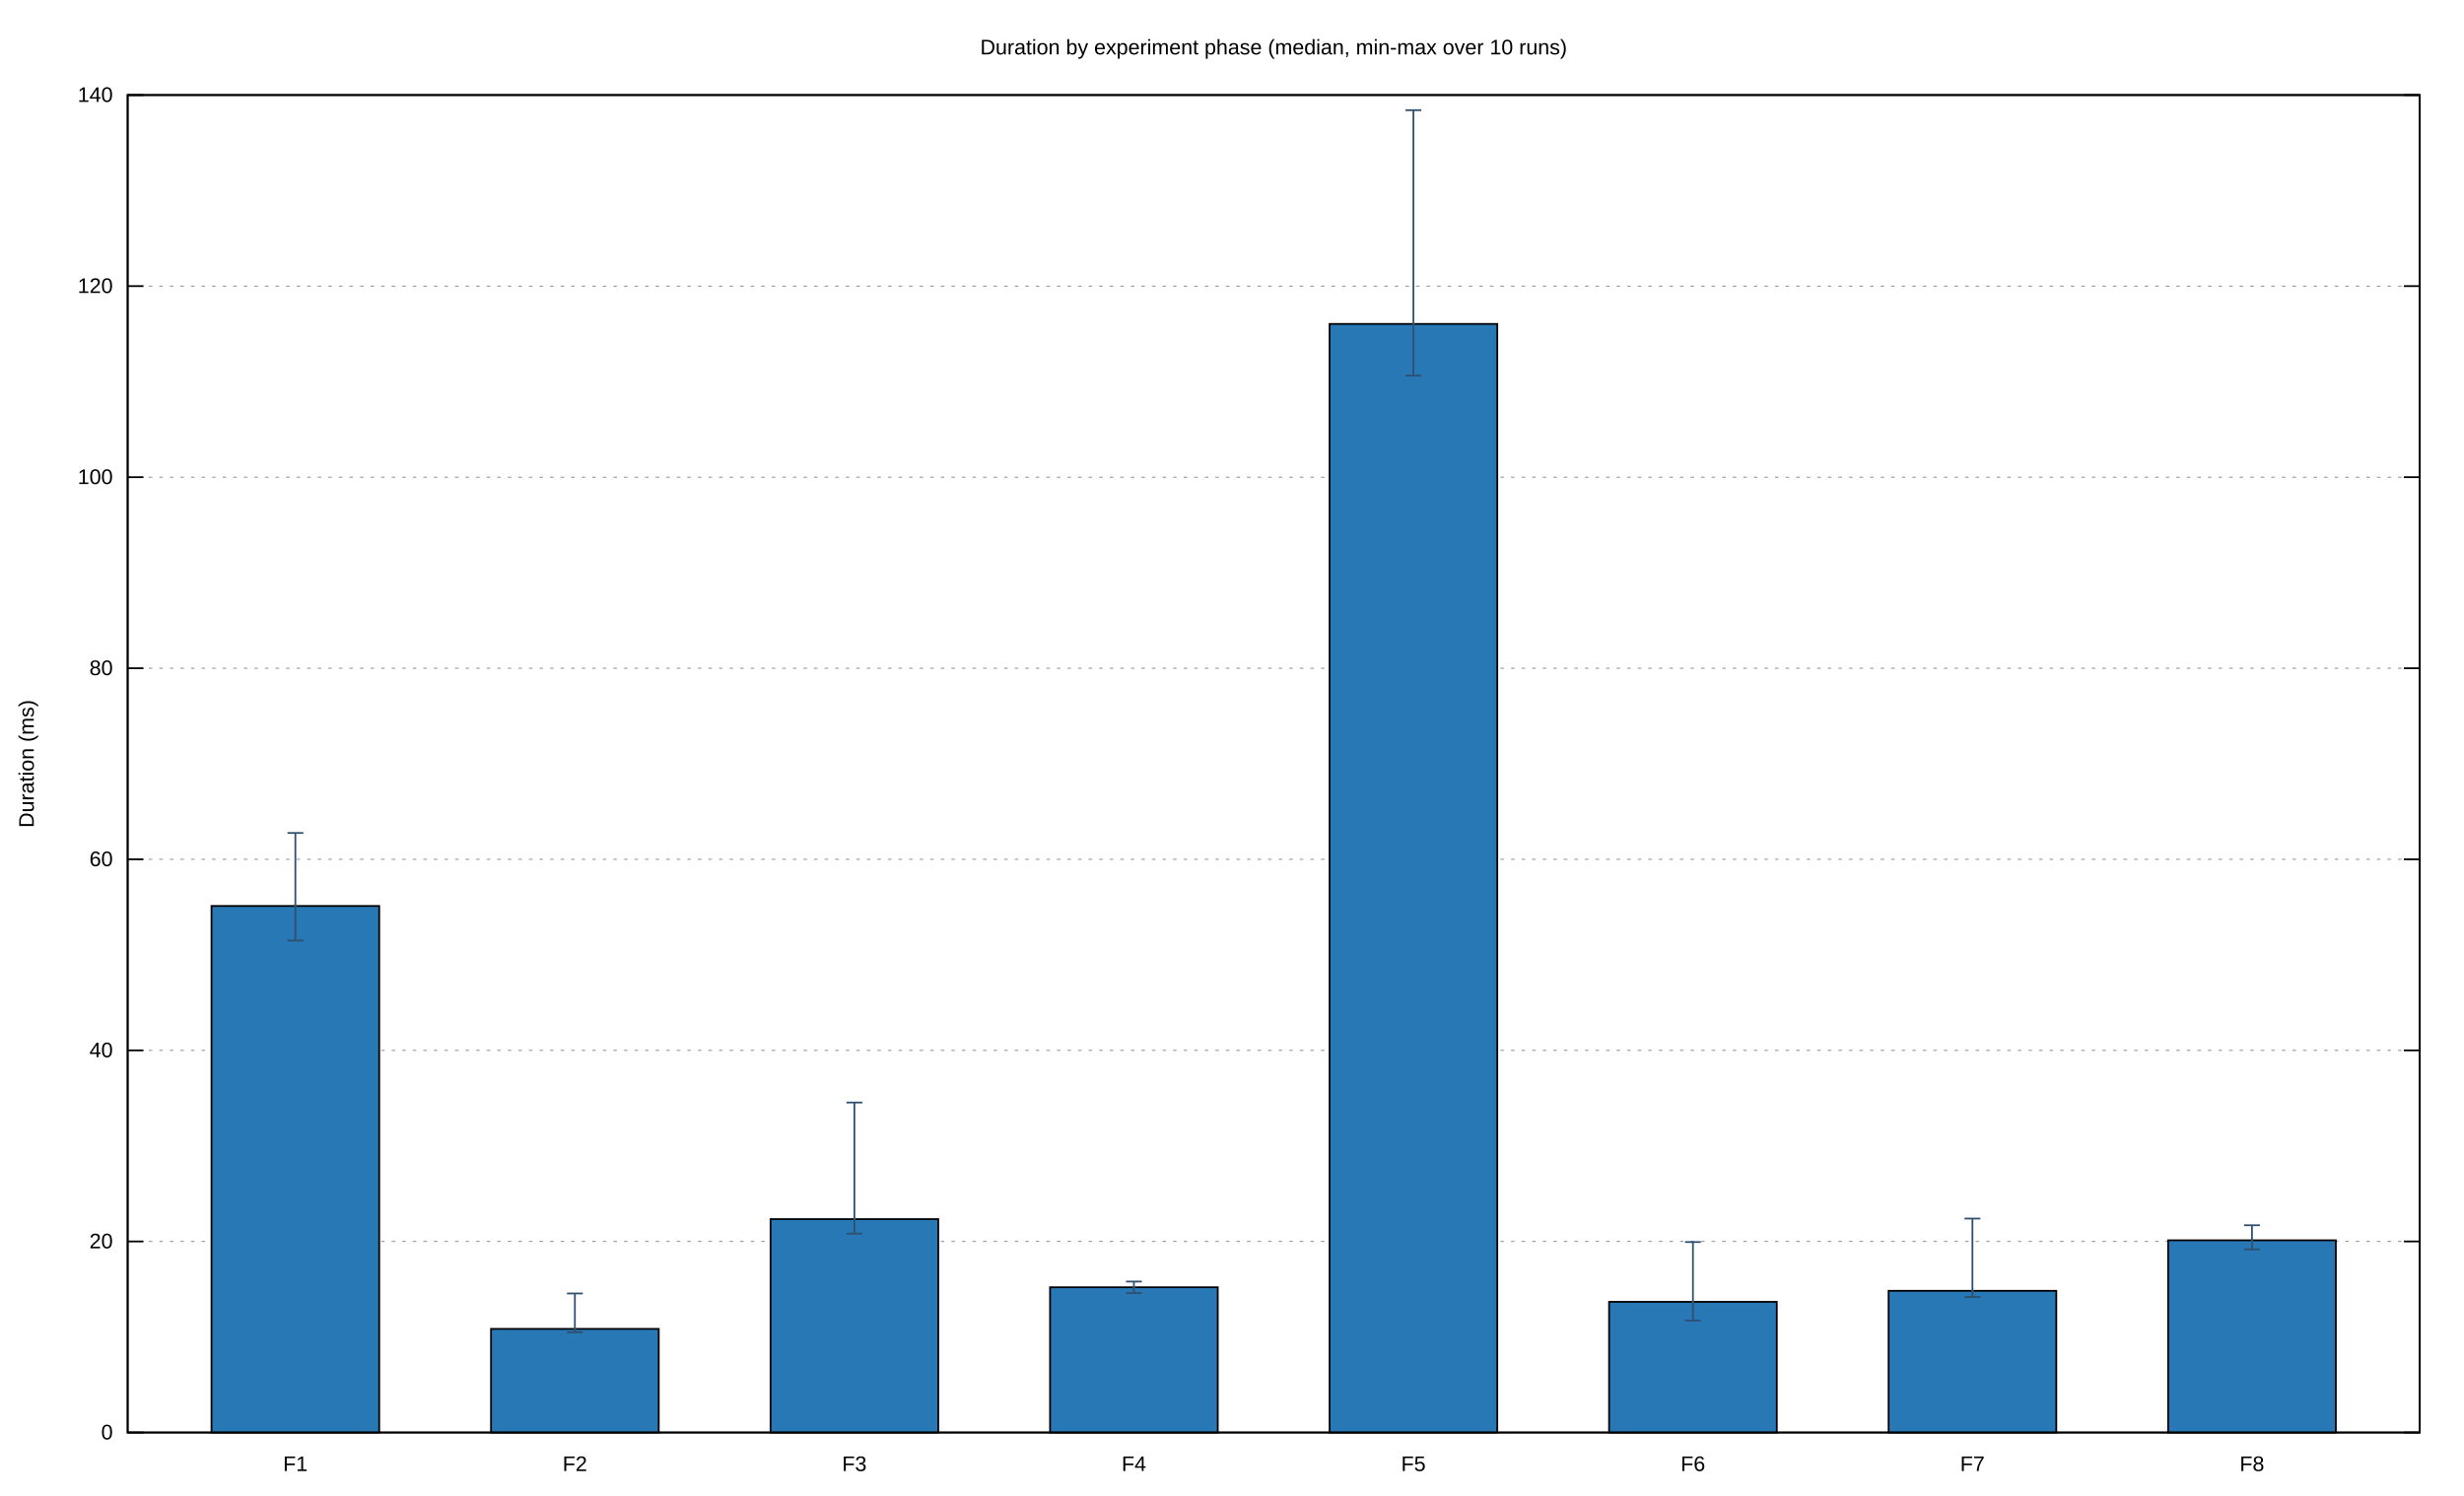
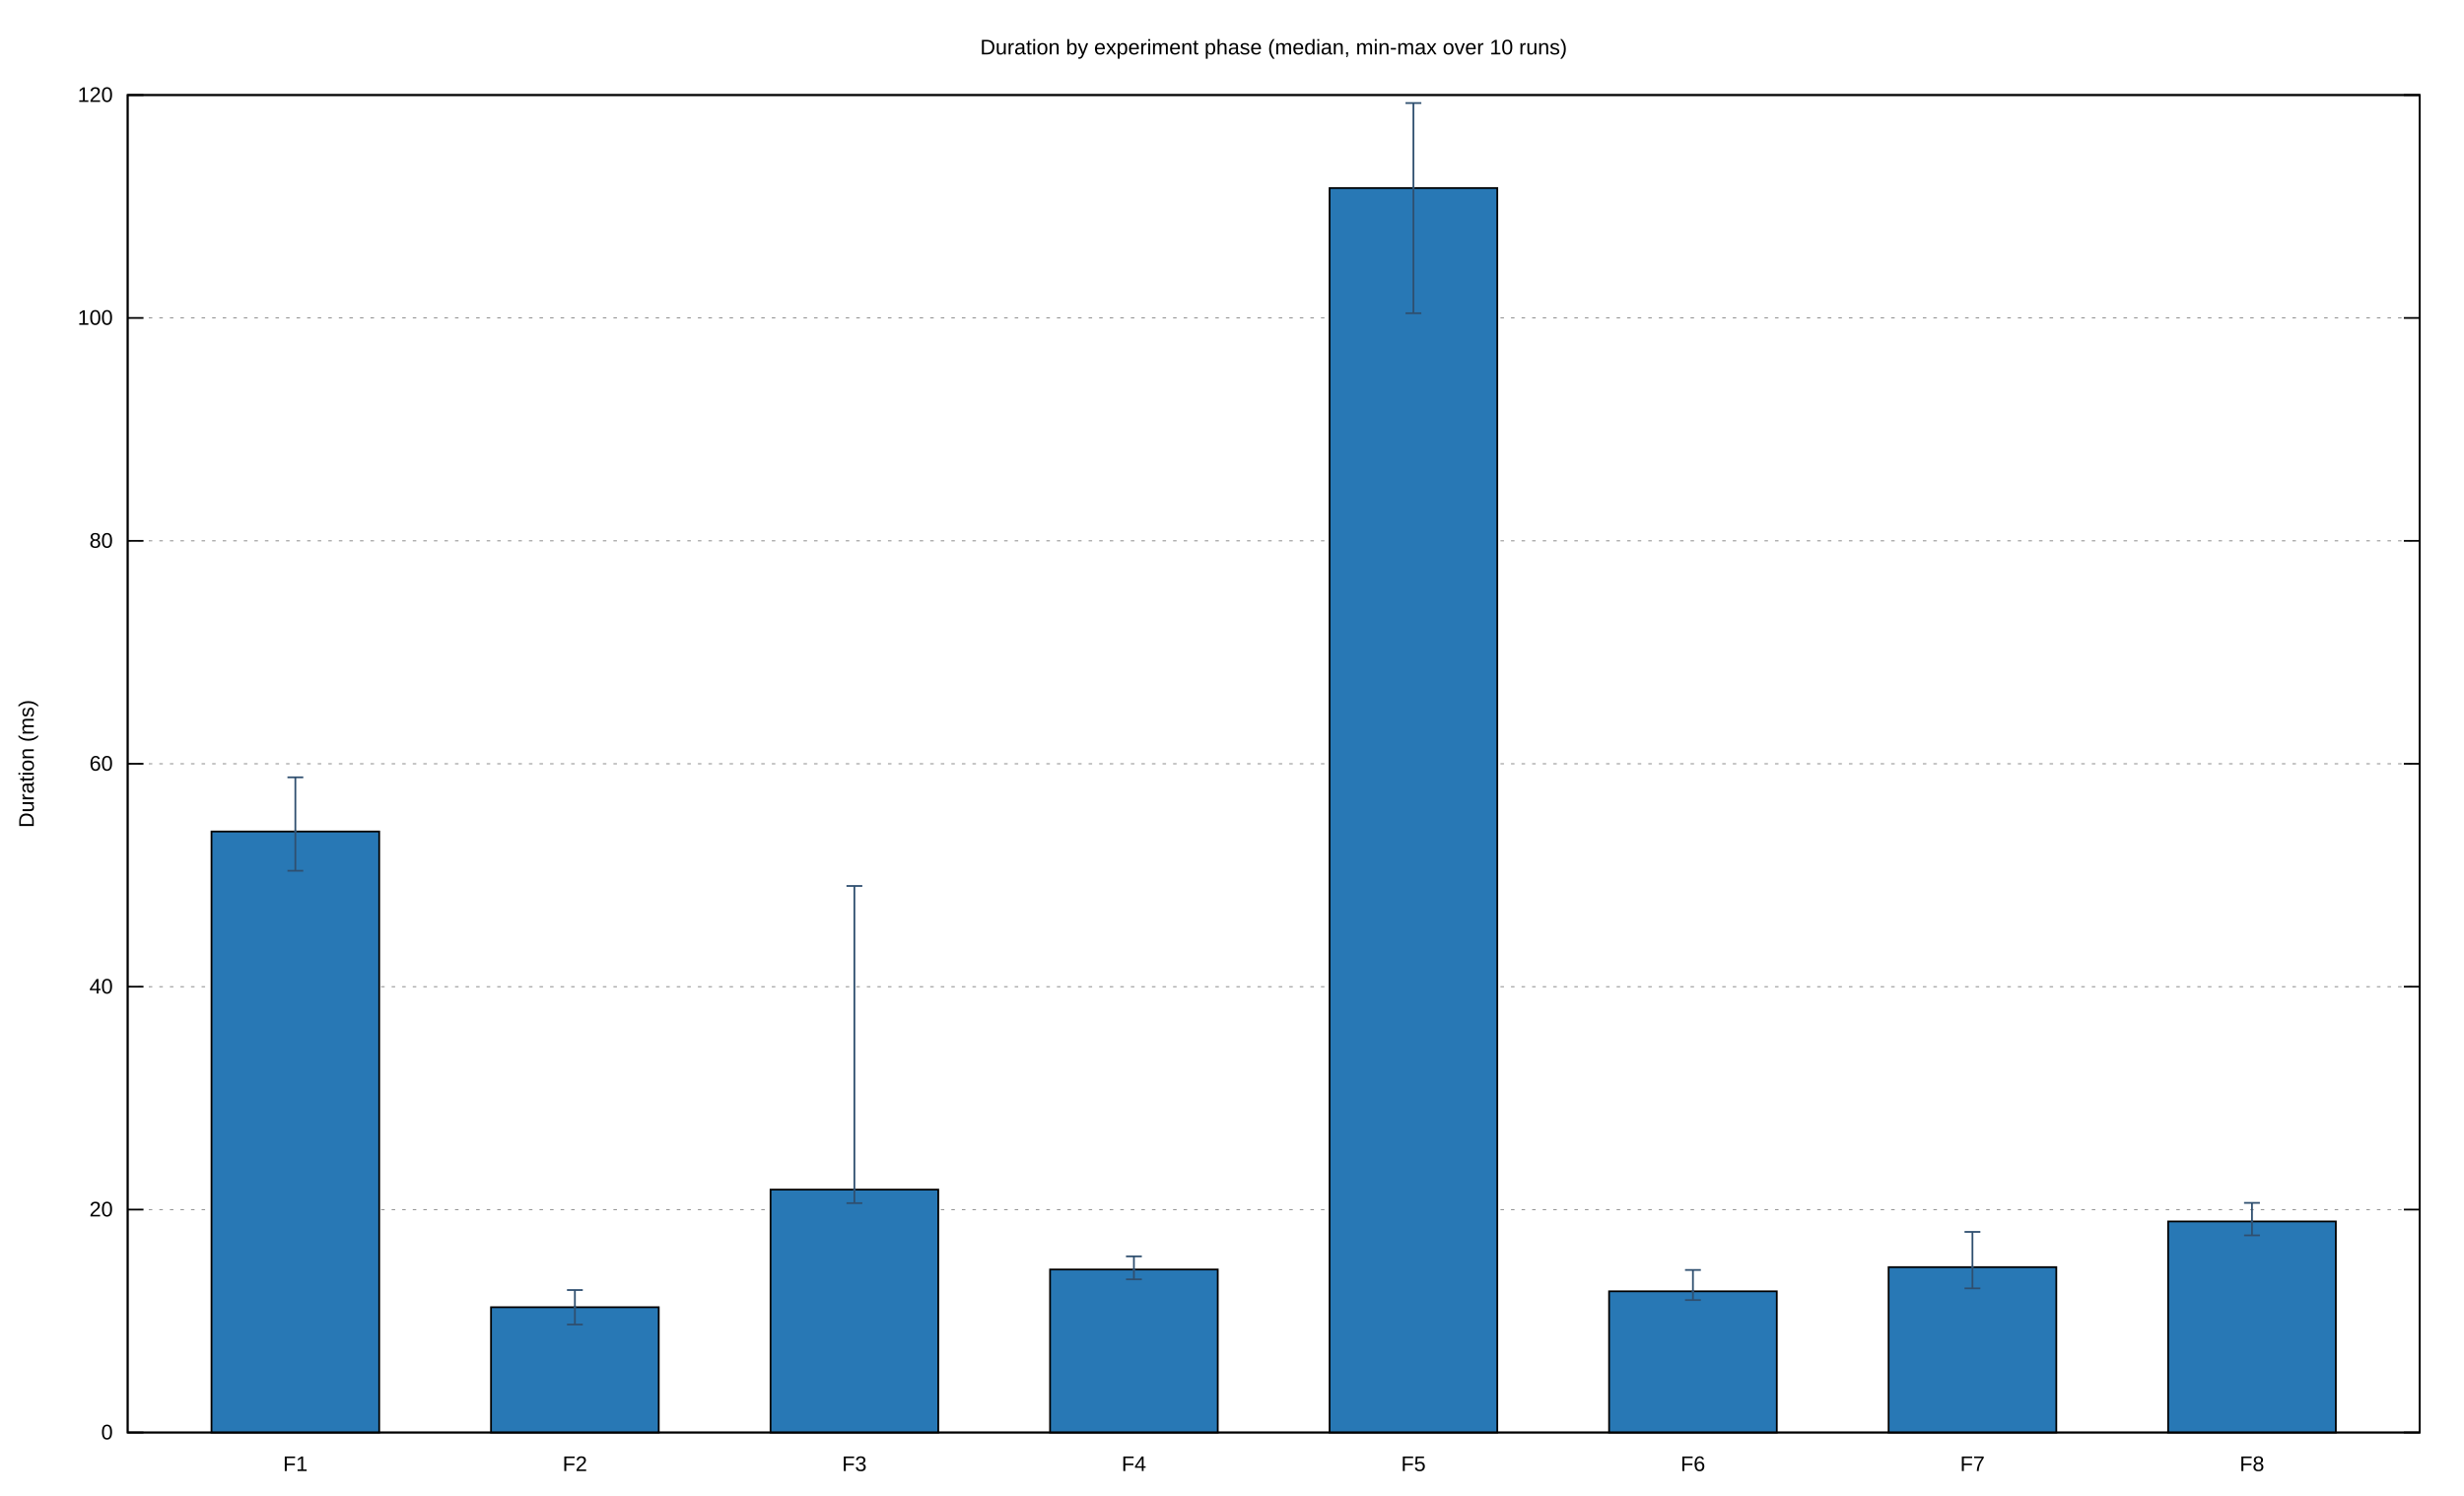
<svg xmlns="http://www.w3.org/2000/svg" xmlns:xlink="http://www.w3.org/1999/xlink" width="1400" height="850" viewBox="0 0 1400 850">
  <g id="gnuplot_canvas">
    <rect x="0" y="0" width="1400" height="850" fill="none" />
    <defs>
      <circle id="gpDot" r="0.5" stroke-width="0.5" stroke="currentColor" />
      <path id="gpPt0" stroke-width="0.222" stroke="currentColor" d="M-1,0 h2 M0,-1 v2" />
      <path id="gpPt1" stroke-width="0.222" stroke="currentColor" d="M-1,-1 L1,1 M1,-1 L-1,1" />
      <path id="gpPt2" stroke-width="0.222" stroke="currentColor" d="M-1,0 L1,0 M0,-1 L0,1 M-1,-1 L1,1 M-1,1 L1,-1" />
      <rect id="gpPt3" stroke-width="0.222" stroke="currentColor" x="-1" y="-1" width="2" height="2" />
      <rect id="gpPt4" stroke-width="0.222" stroke="currentColor" fill="currentColor" x="-1" y="-1" width="2" height="2" />
      <circle id="gpPt5" stroke-width="0.222" stroke="currentColor" cx="0" cy="0" r="1" />
      <use xlink:href="#gpPt5" id="gpPt6" fill="currentColor" stroke="none" />
      <path id="gpPt7" stroke-width="0.222" stroke="currentColor" d="M0,-1.33 L-1.33,0.67 L1.33,0.67 z" />
      <use xlink:href="#gpPt7" id="gpPt8" fill="currentColor" stroke="none" />
      <use xlink:href="#gpPt7" id="gpPt9" stroke="currentColor" transform="rotate(180)" />
      <use xlink:href="#gpPt9" id="gpPt10" fill="currentColor" stroke="none" />
      <use xlink:href="#gpPt3" id="gpPt11" stroke="currentColor" transform="rotate(45)" />
      <use xlink:href="#gpPt11" id="gpPt12" fill="currentColor" stroke="none" />
      <path id="gpPt13" stroke-width="0.222" stroke="currentColor" d="M0,1.330 L1.265,0.411 L0.782,-1.067 L-0.782,-1.076 L-1.265,0.411 z" />
      <use xlink:href="#gpPt13" id="gpPt14" fill="currentColor" stroke="none" />
      <filter id="textbox" filterUnits="objectBoundingBox" x="0" y="0" height="1" width="1">
        <feFlood flood-color="white" flood-opacity="1" result="bgnd" />
        <feComposite in="SourceGraphic" in2="bgnd" operator="atop" />
      </filter>
      <filter id="greybox" filterUnits="objectBoundingBox" x="0" y="0" height="1" width="1">
        <feFlood flood-color="lightgrey" flood-opacity="1" result="grey" />
        <feComposite in="SourceGraphic" in2="grey" operator="atop" />
      </filter>
    </defs>
    <g fill="none" color="white" stroke="currentColor" stroke-width="1.00" stroke-linecap="butt" stroke-linejoin="miter">
</g>
    <g fill="none" color="black" stroke="currentColor" stroke-width="1.00" stroke-linecap="butt" stroke-linejoin="miter">
</g>
    <g fill="none" color="black" stroke="black" stroke-width="0.50" stroke-linecap="butt" stroke-linejoin="miter">
</g>
    <g fill="none" color="gray" stroke="currentColor" stroke-width="0.50" stroke-linecap="butt" stroke-linejoin="miter">
      <path stroke="gray" stroke-dasharray="2,4" class="gridline" d="M72.53,814.00 L1374.82,814.00  " />
    </g>
    <g fill="none" color="gray" stroke="gray" stroke-width="1.00" stroke-linecap="butt" stroke-linejoin="miter">
</g>
    <g fill="none" color="black" stroke="currentColor" stroke-width="1.00" stroke-linecap="butt" stroke-linejoin="miter">
      <path stroke="black" d="M72.53,814.00 L81.53,814.00 M1374.82,814.00 L1365.82,814.00  " />
      <g transform="translate(64.14,817.90)" stroke="none" fill="black" font-family="Arial" font-size="12.00" text-anchor="end">
        <text>
          <tspan font-family="Arial"> 0</tspan>
        </text>
      </g>
    </g>
    <g fill="none" color="black" stroke="currentColor" stroke-width="1.00" stroke-linecap="butt" stroke-linejoin="miter">
</g>
    <g fill="none" color="black" stroke="black" stroke-width="0.50" stroke-linecap="butt" stroke-linejoin="miter">
</g>
    <g fill="none" color="gray" stroke="currentColor" stroke-width="0.50" stroke-linecap="butt" stroke-linejoin="miter">
-       <path stroke="gray" stroke-dasharray="2,4" class="gridline" d="M72.53,705.43 L1374.82,705.43  " />
-     </g>
-     <g fill="none" color="gray" stroke="gray" stroke-width="1.00" stroke-linecap="butt" stroke-linejoin="miter">
- </g>
-     <g fill="none" color="black" stroke="currentColor" stroke-width="1.00" stroke-linecap="butt" stroke-linejoin="miter">
-       <path stroke="black" d="M72.53,705.43 L81.53,705.43 M1374.82,705.43 L1365.82,705.43  " />
-       <g transform="translate(64.14,709.33)" stroke="none" fill="black" font-family="Arial" font-size="12.00" text-anchor="end">
+       <path stroke="gray" stroke-dasharray="2,4" class="gridline" d="M72.53,687.33 L1374.82,687.33  " />
+     </g>
+     <g fill="none" color="gray" stroke="gray" stroke-width="1.00" stroke-linecap="butt" stroke-linejoin="miter">
+ </g>
+     <g fill="none" color="black" stroke="currentColor" stroke-width="1.00" stroke-linecap="butt" stroke-linejoin="miter">
+       <path stroke="black" d="M72.53,687.33 L81.53,687.33 M1374.82,687.33 L1365.82,687.33  " />
+       <g transform="translate(64.14,691.23)" stroke="none" fill="black" font-family="Arial" font-size="12.00" text-anchor="end">
        <text>
          <tspan font-family="Arial"> 20</tspan>
        </text>
      </g>
    </g>
    <g fill="none" color="black" stroke="currentColor" stroke-width="1.00" stroke-linecap="butt" stroke-linejoin="miter">
</g>
    <g fill="none" color="black" stroke="black" stroke-width="0.50" stroke-linecap="butt" stroke-linejoin="miter">
</g>
    <g fill="none" color="gray" stroke="currentColor" stroke-width="0.50" stroke-linecap="butt" stroke-linejoin="miter">
-       <path stroke="gray" stroke-dasharray="2,4" class="gridline" d="M72.53,596.86 L1374.82,596.86  " />
-     </g>
-     <g fill="none" color="gray" stroke="gray" stroke-width="1.00" stroke-linecap="butt" stroke-linejoin="miter">
- </g>
-     <g fill="none" color="black" stroke="currentColor" stroke-width="1.00" stroke-linecap="butt" stroke-linejoin="miter">
-       <path stroke="black" d="M72.53,596.86 L81.53,596.86 M1374.82,596.86 L1365.82,596.86  " />
-       <g transform="translate(64.14,600.76)" stroke="none" fill="black" font-family="Arial" font-size="12.00" text-anchor="end">
+       <path stroke="gray" stroke-dasharray="2,4" class="gridline" d="M72.53,560.67 L1374.82,560.67  " />
+     </g>
+     <g fill="none" color="gray" stroke="gray" stroke-width="1.00" stroke-linecap="butt" stroke-linejoin="miter">
+ </g>
+     <g fill="none" color="black" stroke="currentColor" stroke-width="1.00" stroke-linecap="butt" stroke-linejoin="miter">
+       <path stroke="black" d="M72.53,560.67 L81.53,560.67 M1374.82,560.67 L1365.82,560.67  " />
+       <g transform="translate(64.14,564.57)" stroke="none" fill="black" font-family="Arial" font-size="12.00" text-anchor="end">
        <text>
          <tspan font-family="Arial"> 40</tspan>
        </text>
      </g>
    </g>
    <g fill="none" color="black" stroke="currentColor" stroke-width="1.00" stroke-linecap="butt" stroke-linejoin="miter">
</g>
    <g fill="none" color="black" stroke="black" stroke-width="0.50" stroke-linecap="butt" stroke-linejoin="miter">
</g>
    <g fill="none" color="gray" stroke="currentColor" stroke-width="0.50" stroke-linecap="butt" stroke-linejoin="miter">
-       <path stroke="gray" stroke-dasharray="2,4" class="gridline" d="M72.53,488.29 L1374.82,488.29  " />
-     </g>
-     <g fill="none" color="gray" stroke="gray" stroke-width="1.00" stroke-linecap="butt" stroke-linejoin="miter">
- </g>
-     <g fill="none" color="black" stroke="currentColor" stroke-width="1.00" stroke-linecap="butt" stroke-linejoin="miter">
-       <path stroke="black" d="M72.53,488.29 L81.53,488.29 M1374.82,488.29 L1365.82,488.29  " />
-       <g transform="translate(64.14,492.19)" stroke="none" fill="black" font-family="Arial" font-size="12.00" text-anchor="end">
+       <path stroke="gray" stroke-dasharray="2,4" class="gridline" d="M72.53,434.00 L1374.82,434.00  " />
+     </g>
+     <g fill="none" color="gray" stroke="gray" stroke-width="1.00" stroke-linecap="butt" stroke-linejoin="miter">
+ </g>
+     <g fill="none" color="black" stroke="currentColor" stroke-width="1.00" stroke-linecap="butt" stroke-linejoin="miter">
+       <path stroke="black" d="M72.53,434.00 L81.53,434.00 M1374.82,434.00 L1365.82,434.00  " />
+       <g transform="translate(64.14,437.90)" stroke="none" fill="black" font-family="Arial" font-size="12.00" text-anchor="end">
        <text>
          <tspan font-family="Arial"> 60</tspan>
        </text>
      </g>
    </g>
    <g fill="none" color="black" stroke="currentColor" stroke-width="1.00" stroke-linecap="butt" stroke-linejoin="miter">
</g>
    <g fill="none" color="black" stroke="black" stroke-width="0.50" stroke-linecap="butt" stroke-linejoin="miter">
</g>
    <g fill="none" color="gray" stroke="currentColor" stroke-width="0.50" stroke-linecap="butt" stroke-linejoin="miter">
-       <path stroke="gray" stroke-dasharray="2,4" class="gridline" d="M72.53,379.72 L1374.82,379.72  " />
-     </g>
-     <g fill="none" color="gray" stroke="gray" stroke-width="1.00" stroke-linecap="butt" stroke-linejoin="miter">
- </g>
-     <g fill="none" color="black" stroke="currentColor" stroke-width="1.00" stroke-linecap="butt" stroke-linejoin="miter">
-       <path stroke="black" d="M72.53,379.72 L81.53,379.72 M1374.82,379.72 L1365.82,379.72  " />
-       <g transform="translate(64.14,383.62)" stroke="none" fill="black" font-family="Arial" font-size="12.00" text-anchor="end">
+       <path stroke="gray" stroke-dasharray="2,4" class="gridline" d="M72.53,307.34 L1374.82,307.34  " />
+     </g>
+     <g fill="none" color="gray" stroke="gray" stroke-width="1.00" stroke-linecap="butt" stroke-linejoin="miter">
+ </g>
+     <g fill="none" color="black" stroke="currentColor" stroke-width="1.00" stroke-linecap="butt" stroke-linejoin="miter">
+       <path stroke="black" d="M72.53,307.34 L81.53,307.34 M1374.82,307.34 L1365.82,307.34  " />
+       <g transform="translate(64.14,311.24)" stroke="none" fill="black" font-family="Arial" font-size="12.00" text-anchor="end">
        <text>
          <tspan font-family="Arial"> 80</tspan>
        </text>
      </g>
    </g>
    <g fill="none" color="black" stroke="currentColor" stroke-width="1.00" stroke-linecap="butt" stroke-linejoin="miter">
</g>
    <g fill="none" color="black" stroke="black" stroke-width="0.50" stroke-linecap="butt" stroke-linejoin="miter">
</g>
    <g fill="none" color="gray" stroke="currentColor" stroke-width="0.50" stroke-linecap="butt" stroke-linejoin="miter">
-       <path stroke="gray" stroke-dasharray="2,4" class="gridline" d="M72.53,271.15 L1374.82,271.15  " />
-     </g>
-     <g fill="none" color="gray" stroke="gray" stroke-width="1.00" stroke-linecap="butt" stroke-linejoin="miter">
- </g>
-     <g fill="none" color="black" stroke="currentColor" stroke-width="1.00" stroke-linecap="butt" stroke-linejoin="miter">
-       <path stroke="black" d="M72.53,271.15 L81.53,271.15 M1374.82,271.15 L1365.82,271.15  " />
-       <g transform="translate(64.14,275.05)" stroke="none" fill="black" font-family="Arial" font-size="12.00" text-anchor="end">
+       <path stroke="gray" stroke-dasharray="2,4" class="gridline" d="M72.53,180.67 L1374.82,180.67  " />
+     </g>
+     <g fill="none" color="gray" stroke="gray" stroke-width="1.00" stroke-linecap="butt" stroke-linejoin="miter">
+ </g>
+     <g fill="none" color="black" stroke="currentColor" stroke-width="1.00" stroke-linecap="butt" stroke-linejoin="miter">
+       <path stroke="black" d="M72.53,180.67 L81.53,180.67 M1374.82,180.67 L1365.82,180.67  " />
+       <g transform="translate(64.14,184.57)" stroke="none" fill="black" font-family="Arial" font-size="12.00" text-anchor="end">
        <text>
          <tspan font-family="Arial"> 100</tspan>
-         </text>
-       </g>
-     </g>
-     <g fill="none" color="black" stroke="currentColor" stroke-width="1.00" stroke-linecap="butt" stroke-linejoin="miter">
- </g>
-     <g fill="none" color="black" stroke="black" stroke-width="0.50" stroke-linecap="butt" stroke-linejoin="miter">
- </g>
-     <g fill="none" color="gray" stroke="currentColor" stroke-width="0.50" stroke-linecap="butt" stroke-linejoin="miter">
-       <path stroke="gray" stroke-dasharray="2,4" class="gridline" d="M72.53,162.58 L1374.82,162.58  " />
-     </g>
-     <g fill="none" color="gray" stroke="gray" stroke-width="1.00" stroke-linecap="butt" stroke-linejoin="miter">
- </g>
-     <g fill="none" color="black" stroke="currentColor" stroke-width="1.00" stroke-linecap="butt" stroke-linejoin="miter">
-       <path stroke="black" d="M72.53,162.58 L81.53,162.58 M1374.82,162.58 L1365.82,162.58  " />
-       <g transform="translate(64.14,166.48)" stroke="none" fill="black" font-family="Arial" font-size="12.00" text-anchor="end">
-         <text>
-           <tspan font-family="Arial"> 120</tspan>
        </text>
      </g>
    </g>
    <g fill="none" color="black" stroke="currentColor" stroke-width="1.00" stroke-linecap="butt" stroke-linejoin="miter">
</g>
    <g fill="none" color="black" stroke="black" stroke-width="0.50" stroke-linecap="butt" stroke-linejoin="miter">
</g>
    <g fill="none" color="gray" stroke="currentColor" stroke-width="0.50" stroke-linecap="butt" stroke-linejoin="miter">
      <path stroke="gray" stroke-dasharray="2,4" class="gridline" d="M72.53,54.01 L1374.82,54.01  " />
    </g>
    <g fill="none" color="gray" stroke="gray" stroke-width="1.00" stroke-linecap="butt" stroke-linejoin="miter">
</g>
    <g fill="none" color="black" stroke="currentColor" stroke-width="1.00" stroke-linecap="butt" stroke-linejoin="miter">
      <path stroke="black" d="M72.53,54.01 L81.53,54.01 M1374.82,54.01 L1365.82,54.01  " />
      <g transform="translate(64.14,57.91)" stroke="none" fill="black" font-family="Arial" font-size="12.00" text-anchor="end">
        <text>
-           <tspan font-family="Arial"> 140</tspan>
+           <tspan font-family="Arial"> 120</tspan>
        </text>
      </g>
    </g>
    <g fill="none" color="black" stroke="currentColor" stroke-width="1.00" stroke-linecap="butt" stroke-linejoin="miter">
      <path stroke="black" d="M167.82,814.00 L167.82,805.00  " />
      <g transform="translate(167.82,835.90)" stroke="none" fill="black" font-family="Arial" font-size="12.00" text-anchor="middle">
        <text>
          <tspan font-family="Arial">F1</tspan>
        </text>
      </g>
    </g>
    <g fill="none" color="black" stroke="currentColor" stroke-width="1.00" stroke-linecap="butt" stroke-linejoin="miter">
      <path stroke="black" d="M326.64,814.00 L326.64,805.00  " />
      <g transform="translate(326.64,835.90)" stroke="none" fill="black" font-family="Arial" font-size="12.00" text-anchor="middle">
        <text>
          <tspan font-family="Arial">F2</tspan>
        </text>
      </g>
    </g>
    <g fill="none" color="black" stroke="currentColor" stroke-width="1.00" stroke-linecap="butt" stroke-linejoin="miter">
      <path stroke="black" d="M485.45,814.00 L485.45,805.00  " />
      <g transform="translate(485.45,835.90)" stroke="none" fill="black" font-family="Arial" font-size="12.00" text-anchor="middle">
        <text>
          <tspan font-family="Arial">F3</tspan>
        </text>
      </g>
    </g>
    <g fill="none" color="black" stroke="currentColor" stroke-width="1.00" stroke-linecap="butt" stroke-linejoin="miter">
      <path stroke="black" d="M644.27,814.00 L644.27,805.00  " />
      <g transform="translate(644.27,835.90)" stroke="none" fill="black" font-family="Arial" font-size="12.00" text-anchor="middle">
        <text>
          <tspan font-family="Arial">F4</tspan>
        </text>
      </g>
    </g>
    <g fill="none" color="black" stroke="currentColor" stroke-width="1.00" stroke-linecap="butt" stroke-linejoin="miter">
      <path stroke="black" d="M803.08,814.00 L803.08,805.00  " />
      <g transform="translate(803.08,835.90)" stroke="none" fill="black" font-family="Arial" font-size="12.00" text-anchor="middle">
        <text>
          <tspan font-family="Arial">F5</tspan>
        </text>
      </g>
    </g>
    <g fill="none" color="black" stroke="currentColor" stroke-width="1.00" stroke-linecap="butt" stroke-linejoin="miter">
      <path stroke="black" d="M961.90,814.00 L961.90,805.00  " />
      <g transform="translate(961.90,835.90)" stroke="none" fill="black" font-family="Arial" font-size="12.00" text-anchor="middle">
        <text>
          <tspan font-family="Arial">F6</tspan>
        </text>
      </g>
    </g>
    <g fill="none" color="black" stroke="currentColor" stroke-width="1.00" stroke-linecap="butt" stroke-linejoin="miter">
      <path stroke="black" d="M1120.71,814.00 L1120.71,805.00  " />
      <g transform="translate(1120.71,835.90)" stroke="none" fill="black" font-family="Arial" font-size="12.00" text-anchor="middle">
        <text>
          <tspan font-family="Arial">F7</tspan>
        </text>
      </g>
    </g>
    <g fill="none" color="black" stroke="currentColor" stroke-width="1.00" stroke-linecap="butt" stroke-linejoin="miter">
      <path stroke="black" d="M1279.53,814.00 L1279.53,805.00  " />
      <g transform="translate(1279.53,835.90)" stroke="none" fill="black" font-family="Arial" font-size="12.00" text-anchor="middle">
        <text>
          <tspan font-family="Arial">F8</tspan>
        </text>
      </g>
    </g>
    <g fill="none" color="black" stroke="currentColor" stroke-width="1.00" stroke-linecap="butt" stroke-linejoin="miter">
</g>
    <g fill="none" color="black" stroke="currentColor" stroke-width="1.00" stroke-linecap="butt" stroke-linejoin="miter">
      <path stroke="black" d="M72.53,54.01 L72.53,814.00 L1374.82,814.00 L1374.82,54.01 L72.53,54.01 Z  " />
    </g>
    <g fill="none" color="black" stroke="currentColor" stroke-width="1.00" stroke-linecap="butt" stroke-linejoin="miter">
</g>
    <g id="gnuplot_plot_1">
      <g fill="none" color="black" stroke="currentColor" stroke-width="1.00" stroke-linecap="butt" stroke-linejoin="miter">
        <g stroke="none" shape-rendering="crispEdges">
-           <polygon fill="rgb( 40, 120, 181)" points="120.17,814.00 215.47,814.00 215.47,514.79 120.17,514.79 " />
-         </g>
-         <path stroke="black" d="M120.17,814.00 L120.17,514.80 L215.46,514.80 L215.46,814.00 L120.17,814.00 Z  " />
-       </g>
-       <g fill="none" color="black" stroke="currentColor" stroke-width="1.00" stroke-linecap="butt" stroke-linejoin="miter">
-         <g stroke="none" shape-rendering="crispEdges">
-           <polygon fill="rgb( 40, 120, 181)" points="278.99,814.00 374.29,814.00 374.29,755.11 278.99,755.11 " />
-         </g>
-         <path stroke="black" d="M278.99,814.00 L278.99,755.12 L374.28,755.12 L374.28,814.00 L278.99,814.00 Z  " />
-       </g>
-       <g fill="none" color="black" stroke="currentColor" stroke-width="1.00" stroke-linecap="butt" stroke-linejoin="miter">
-         <g stroke="none" shape-rendering="crispEdges">
-           <polygon fill="rgb( 40, 120, 181)" points="437.81,814.00 533.11,814.00 533.11,692.73 437.81,692.73 " />
-         </g>
-         <path stroke="black" d="M437.81,814.00 L437.81,692.74 L533.10,692.74 L533.10,814.00 L437.81,814.00 Z  " />
-       </g>
-       <g fill="none" color="black" stroke="currentColor" stroke-width="1.00" stroke-linecap="butt" stroke-linejoin="miter">
-         <g stroke="none" shape-rendering="crispEdges">
-           <polygon fill="rgb( 40, 120, 181)" points="596.62,814.00 691.92,814.00 691.92,731.46 596.62,731.46 " />
-         </g>
-         <path stroke="black" d="M596.62,814.00 L596.62,731.47 L691.91,731.47 L691.91,814.00 L596.62,814.00 Z  " />
-       </g>
-       <g fill="none" color="black" stroke="currentColor" stroke-width="1.00" stroke-linecap="butt" stroke-linejoin="miter">
-         <g stroke="none" shape-rendering="crispEdges">
-           <polygon fill="rgb( 40, 120, 181)" points="755.44,814.00 850.74,814.00 850.74,184.06 755.44,184.06 " />
-         </g>
-         <path stroke="black" d="M755.44,814.00 L755.44,184.07 L850.73,184.07 L850.73,814.00 L755.44,814.00 Z  " />
-       </g>
-       <g fill="none" color="black" stroke="currentColor" stroke-width="1.00" stroke-linecap="butt" stroke-linejoin="miter">
-         <g stroke="none" shape-rendering="crispEdges">
-           <polygon fill="rgb( 40, 120, 181)" points="914.25,814.00 1009.55,814.00 1009.55,739.74 914.25,739.74 " />
-         </g>
-         <path stroke="black" d="M914.25,814.00 L914.25,739.75 L1009.54,739.75 L1009.54,814.00 L914.25,814.00 Z  " />
-       </g>
-       <g fill="none" color="black" stroke="currentColor" stroke-width="1.00" stroke-linecap="butt" stroke-linejoin="miter">
-         <g stroke="none" shape-rendering="crispEdges">
-           <polygon fill="rgb( 40, 120, 181)" points="1073.07,814.00 1168.37,814.00 1168.37,733.47 1073.07,733.47 " />
-         </g>
-         <path stroke="black" d="M1073.07,814.00 L1073.07,733.48 L1168.36,733.48 L1168.36,814.00 L1073.07,814.00 Z  " />
-       </g>
-       <g fill="none" color="black" stroke="currentColor" stroke-width="1.00" stroke-linecap="butt" stroke-linejoin="miter">
-         <g stroke="none" shape-rendering="crispEdges">
-           <polygon fill="rgb( 40, 120, 181)" points="1231.89,814.00 1327.19,814.00 1327.19,704.76 1231.89,704.76 " />
-         </g>
-         <path stroke="black" d="M1231.89,814.00 L1231.89,704.77 L1327.18,704.77 L1327.18,814.00 L1231.89,814.00 Z  " />
+           <polygon fill="rgb( 40, 120, 181)" points="120.17,814.00 215.47,814.00 215.47,472.48 120.17,472.48 " />
+         </g>
+         <path stroke="black" d="M120.17,814.00 L120.17,472.49 L215.46,472.49 L215.46,814.00 L120.17,814.00 Z  " />
+       </g>
+       <g fill="none" color="black" stroke="currentColor" stroke-width="1.00" stroke-linecap="butt" stroke-linejoin="miter">
+         <g stroke="none" shape-rendering="crispEdges">
+           <polygon fill="rgb( 40, 120, 181)" points="278.99,814.00 374.29,814.00 374.29,742.79 278.99,742.79 " />
+         </g>
+         <path stroke="black" d="M278.99,814.00 L278.99,742.80 L374.28,742.80 L374.28,814.00 L278.99,814.00 Z  " />
+       </g>
+       <g fill="none" color="black" stroke="currentColor" stroke-width="1.00" stroke-linecap="butt" stroke-linejoin="miter">
+         <g stroke="none" shape-rendering="crispEdges">
+           <polygon fill="rgb( 40, 120, 181)" points="437.81,814.00 533.11,814.00 533.11,675.97 437.81,675.97 " />
+         </g>
+         <path stroke="black" d="M437.81,814.00 L437.81,675.98 L533.10,675.98 L533.10,814.00 L437.81,814.00 Z  " />
+       </g>
+       <g fill="none" color="black" stroke="currentColor" stroke-width="1.00" stroke-linecap="butt" stroke-linejoin="miter">
+         <g stroke="none" shape-rendering="crispEdges">
+           <polygon fill="rgb( 40, 120, 181)" points="596.62,814.00 691.92,814.00 691.92,721.36 596.62,721.36 " />
+         </g>
+         <path stroke="black" d="M596.62,814.00 L596.62,721.37 L691.91,721.37 L691.91,814.00 L596.62,814.00 Z  " />
+       </g>
+       <g fill="none" color="black" stroke="currentColor" stroke-width="1.00" stroke-linecap="butt" stroke-linejoin="miter">
+         <g stroke="none" shape-rendering="crispEdges">
+           <polygon fill="rgb( 40, 120, 181)" points="755.44,814.00 850.74,814.00 850.74,106.84 755.44,106.84 " />
+         </g>
+         <path stroke="black" d="M755.44,814.00 L755.44,106.85 L850.73,106.85 L850.73,814.00 L755.44,814.00 Z  " />
+       </g>
+       <g fill="none" color="black" stroke="currentColor" stroke-width="1.00" stroke-linecap="butt" stroke-linejoin="miter">
+         <g stroke="none" shape-rendering="crispEdges">
+           <polygon fill="rgb( 40, 120, 181)" points="914.25,814.00 1009.55,814.00 1009.55,733.76 914.25,733.76 " />
+         </g>
+         <path stroke="black" d="M914.25,814.00 L914.25,733.77 L1009.54,733.77 L1009.54,814.00 L914.25,814.00 Z  " />
+       </g>
+       <g fill="none" color="black" stroke="currentColor" stroke-width="1.00" stroke-linecap="butt" stroke-linejoin="miter">
+         <g stroke="none" shape-rendering="crispEdges">
+           <polygon fill="rgb( 40, 120, 181)" points="1073.07,814.00 1168.37,814.00 1168.37,720.02 1073.07,720.02 " />
+         </g>
+         <path stroke="black" d="M1073.07,814.00 L1073.07,720.03 L1168.36,720.03 L1168.36,814.00 L1073.07,814.00 Z  " />
+       </g>
+       <g fill="none" color="black" stroke="currentColor" stroke-width="1.00" stroke-linecap="butt" stroke-linejoin="miter">
+         <g stroke="none" shape-rendering="crispEdges">
+           <polygon fill="rgb( 40, 120, 181)" points="1231.89,814.00 1327.19,814.00 1327.19,694.06 1231.89,694.06 " />
+         </g>
+         <path stroke="black" d="M1231.89,814.00 L1231.89,694.07 L1327.18,694.07 L1327.18,814.00 L1231.89,814.00 Z  " />
      </g>
      <g fill="none" color="black" stroke="currentColor" stroke-width="1.00" stroke-linecap="butt" stroke-linejoin="miter">
</g>
    </g>
    <g id="gnuplot_plot_2">
      <g fill="none" color="black" stroke="currentColor" stroke-width="1.00" stroke-linecap="butt" stroke-linejoin="miter">
-         <path stroke="rgb( 47,  79, 111)" d="M167.82,534.44 L167.82,473.32 M163.32,534.44 L172.32,534.44 M163.32,473.32 L172.32,473.32 M326.64,757.03 L326.64,734.99   M322.14,757.03 L331.14,757.03 M322.14,734.99 L331.14,734.99 M485.45,700.98 L485.45,626.49 M480.95,700.98 L489.95,700.98   M480.95,626.49 L489.95,626.49 M644.27,734.79 L644.27,728.22 M639.77,734.79 L648.77,734.79 M639.77,728.22 L648.77,728.22   M803.08,213.43 L803.08,62.62 M798.58,213.43 L807.58,213.43 M798.58,62.62 L807.58,62.62 M961.90,750.43 L961.90,705.77   M957.40,750.43 L966.40,750.43 M957.40,705.77 L966.40,705.77 M1120.71,737.02 L1120.71,692.43 M1116.21,737.02 L1125.21,737.02   M1116.21,692.43 L1125.21,692.43 M1279.53,709.96 L1279.53,696.23 M1275.03,709.96 L1284.03,709.96 M1275.03,696.23 L1284.03,696.23    " />
-       </g>
-       <g fill="none" color="black" stroke="currentColor" stroke-width="1.00" stroke-linecap="butt" stroke-linejoin="miter">
-         <use xlink:href="#gpDot" x="167.82" y="514.80" color="rgb( 47,  79, 111)" />
-         <use xlink:href="#gpDot" x="326.64" y="755.12" color="rgb( 47,  79, 111)" />
-         <use xlink:href="#gpDot" x="485.45" y="692.74" color="rgb( 47,  79, 111)" />
-         <use xlink:href="#gpDot" x="644.27" y="731.47" color="rgb( 47,  79, 111)" />
-         <use xlink:href="#gpDot" x="803.08" y="184.07" color="rgb( 47,  79, 111)" />
-         <use xlink:href="#gpDot" x="961.90" y="739.75" color="rgb( 47,  79, 111)" />
-         <use xlink:href="#gpDot" x="1120.71" y="733.48" color="rgb( 47,  79, 111)" />
-         <use xlink:href="#gpDot" x="1279.53" y="704.77" color="rgb( 47,  79, 111)" />
+         <path stroke="rgb( 47,  79, 111)" d="M167.82,494.80 L167.82,441.70 M163.32,494.80 L172.32,494.80 M163.32,441.70 L172.32,441.70 M326.64,752.65 L326.64,733.05   M322.14,752.65 L331.14,752.65 M322.14,733.05 L331.14,733.05 M485.45,683.66 L485.45,503.44 M480.95,683.66 L489.95,683.66   M480.95,503.44 L489.95,503.44 M644.27,726.96 L644.27,713.91 M639.77,726.96 L648.77,726.96 M639.77,713.91 L648.77,713.91   M803.08,177.98 L803.08,58.56 M798.58,177.98 L807.58,177.98 M798.58,58.56 L807.58,58.56 M961.90,738.75 L961.90,721.64   M957.40,738.75 L966.40,738.75 M957.40,721.64 L966.40,721.64 M1120.71,732.09 L1120.71,700.00 M1116.21,732.09 L1125.21,732.09   M1116.21,700.00 L1125.21,700.00 M1279.53,701.97 L1279.53,683.52 M1275.03,701.97 L1284.03,701.97 M1275.03,683.52 L1284.03,683.52    " />
+       </g>
+       <g fill="none" color="black" stroke="currentColor" stroke-width="1.00" stroke-linecap="butt" stroke-linejoin="miter">
+         <use xlink:href="#gpDot" x="167.82" y="472.49" color="rgb( 47,  79, 111)" />
+         <use xlink:href="#gpDot" x="326.64" y="742.80" color="rgb( 47,  79, 111)" />
+         <use xlink:href="#gpDot" x="485.45" y="675.98" color="rgb( 47,  79, 111)" />
+         <use xlink:href="#gpDot" x="644.27" y="721.37" color="rgb( 47,  79, 111)" />
+         <use xlink:href="#gpDot" x="803.08" y="106.85" color="rgb( 47,  79, 111)" />
+         <use xlink:href="#gpDot" x="961.90" y="733.77" color="rgb( 47,  79, 111)" />
+         <use xlink:href="#gpDot" x="1120.71" y="720.03" color="rgb( 47,  79, 111)" />
+         <use xlink:href="#gpDot" x="1279.53" y="694.07" color="rgb( 47,  79, 111)" />
      </g>
    </g>
    <g fill="none" color="white" stroke="rgb( 47,  79, 111)" stroke-width="2.00" stroke-linecap="butt" stroke-linejoin="miter">
</g>
    <g fill="none" color="black" stroke="currentColor" stroke-width="2.00" stroke-linecap="butt" stroke-linejoin="miter">
</g>
    <g fill="none" color="black" stroke="black" stroke-width="1.00" stroke-linecap="butt" stroke-linejoin="miter">
</g>
    <g fill="none" color="black" stroke="currentColor" stroke-width="1.00" stroke-linecap="butt" stroke-linejoin="miter">
      <path stroke="black" d="M72.53,54.01 L72.53,814.00 L1374.82,814.00 L1374.82,54.01 L72.53,54.01 Z  " />
      <g transform="translate(19.18,434.01) rotate(270.00)" stroke="none" fill="black" font-family="Arial" font-size="12.00" text-anchor="middle">
        <text>
          <tspan font-family="Arial">Duration (ms)</tspan>
        </text>
      </g>
    </g>
    <g fill="none" color="black" stroke="currentColor" stroke-width="1.00" stroke-linecap="butt" stroke-linejoin="miter">
</g>
    <g fill="none" color="black" stroke="currentColor" stroke-width="1.00" stroke-linecap="butt" stroke-linejoin="miter">
      <g transform="translate(723.67,30.91)" stroke="none" fill="black" font-family="Arial" font-size="12.00" text-anchor="middle">
        <text>
          <tspan font-family="Arial">Duration by experiment phase (median, min-max over 10 runs)</tspan>
        </text>
      </g>
    </g>
    <g fill="none" color="black" stroke="currentColor" stroke-width="1.00" stroke-linecap="butt" stroke-linejoin="miter">
</g>
  </g>
</svg>
